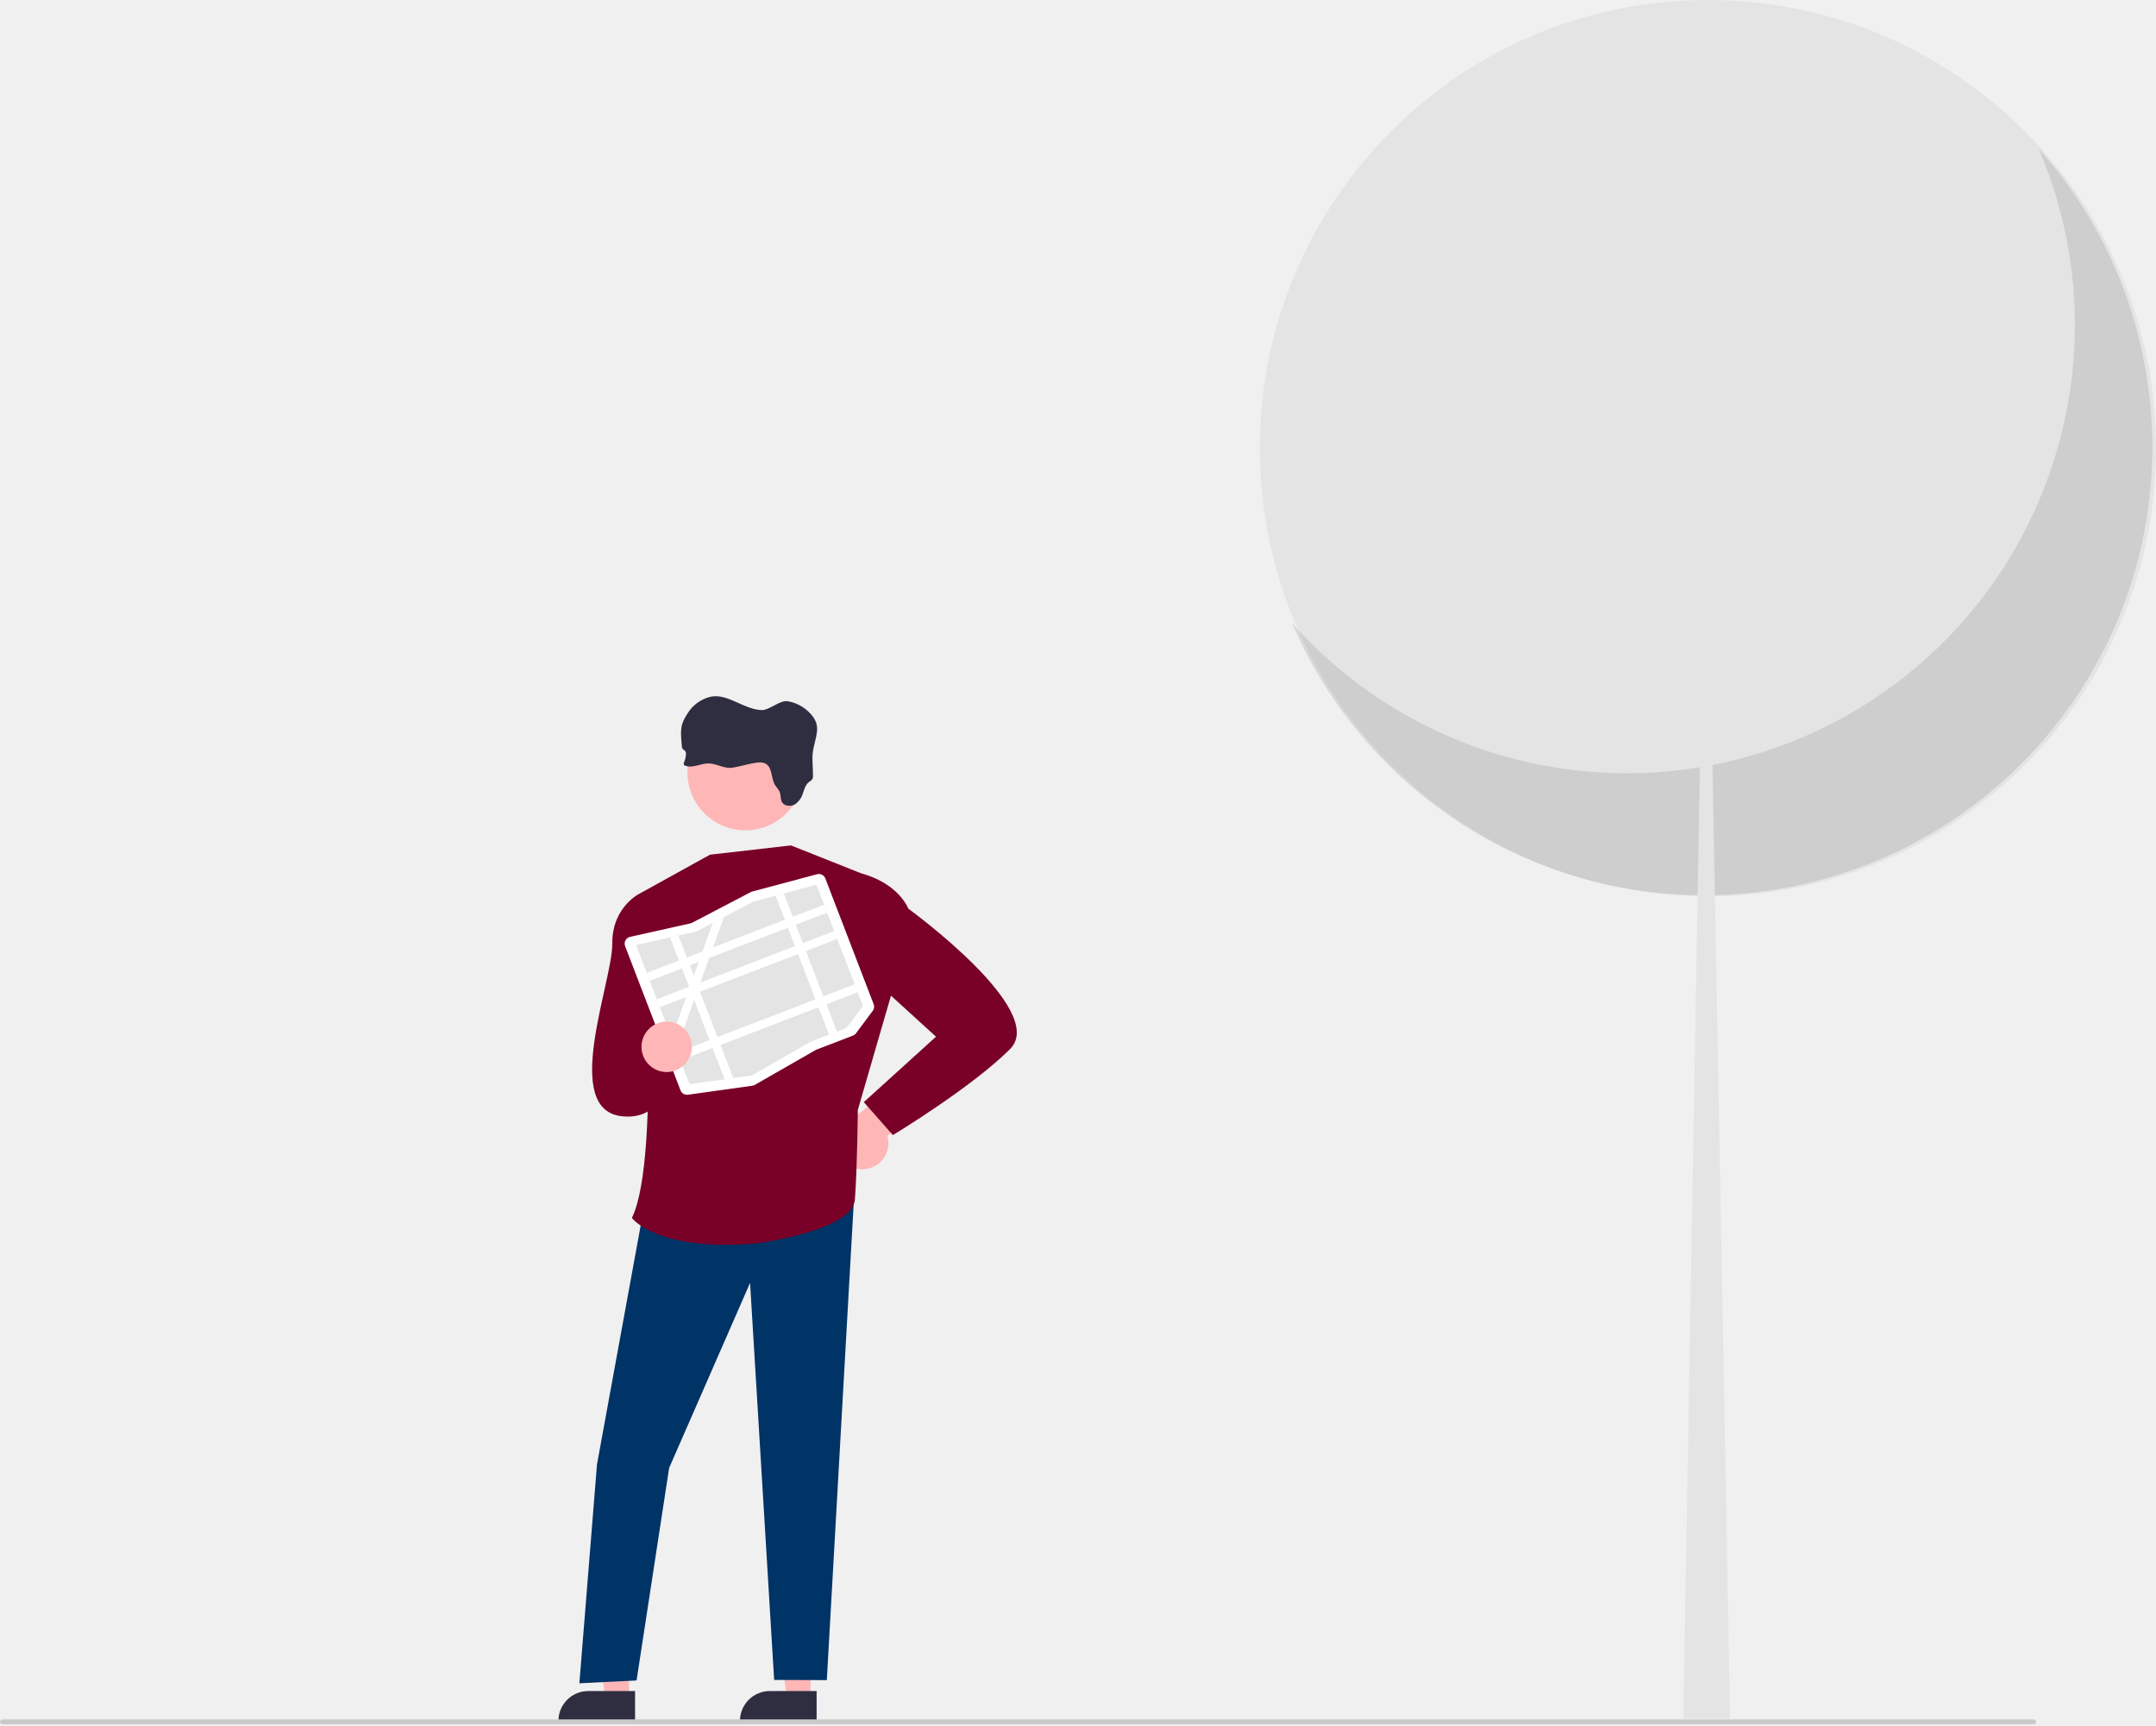
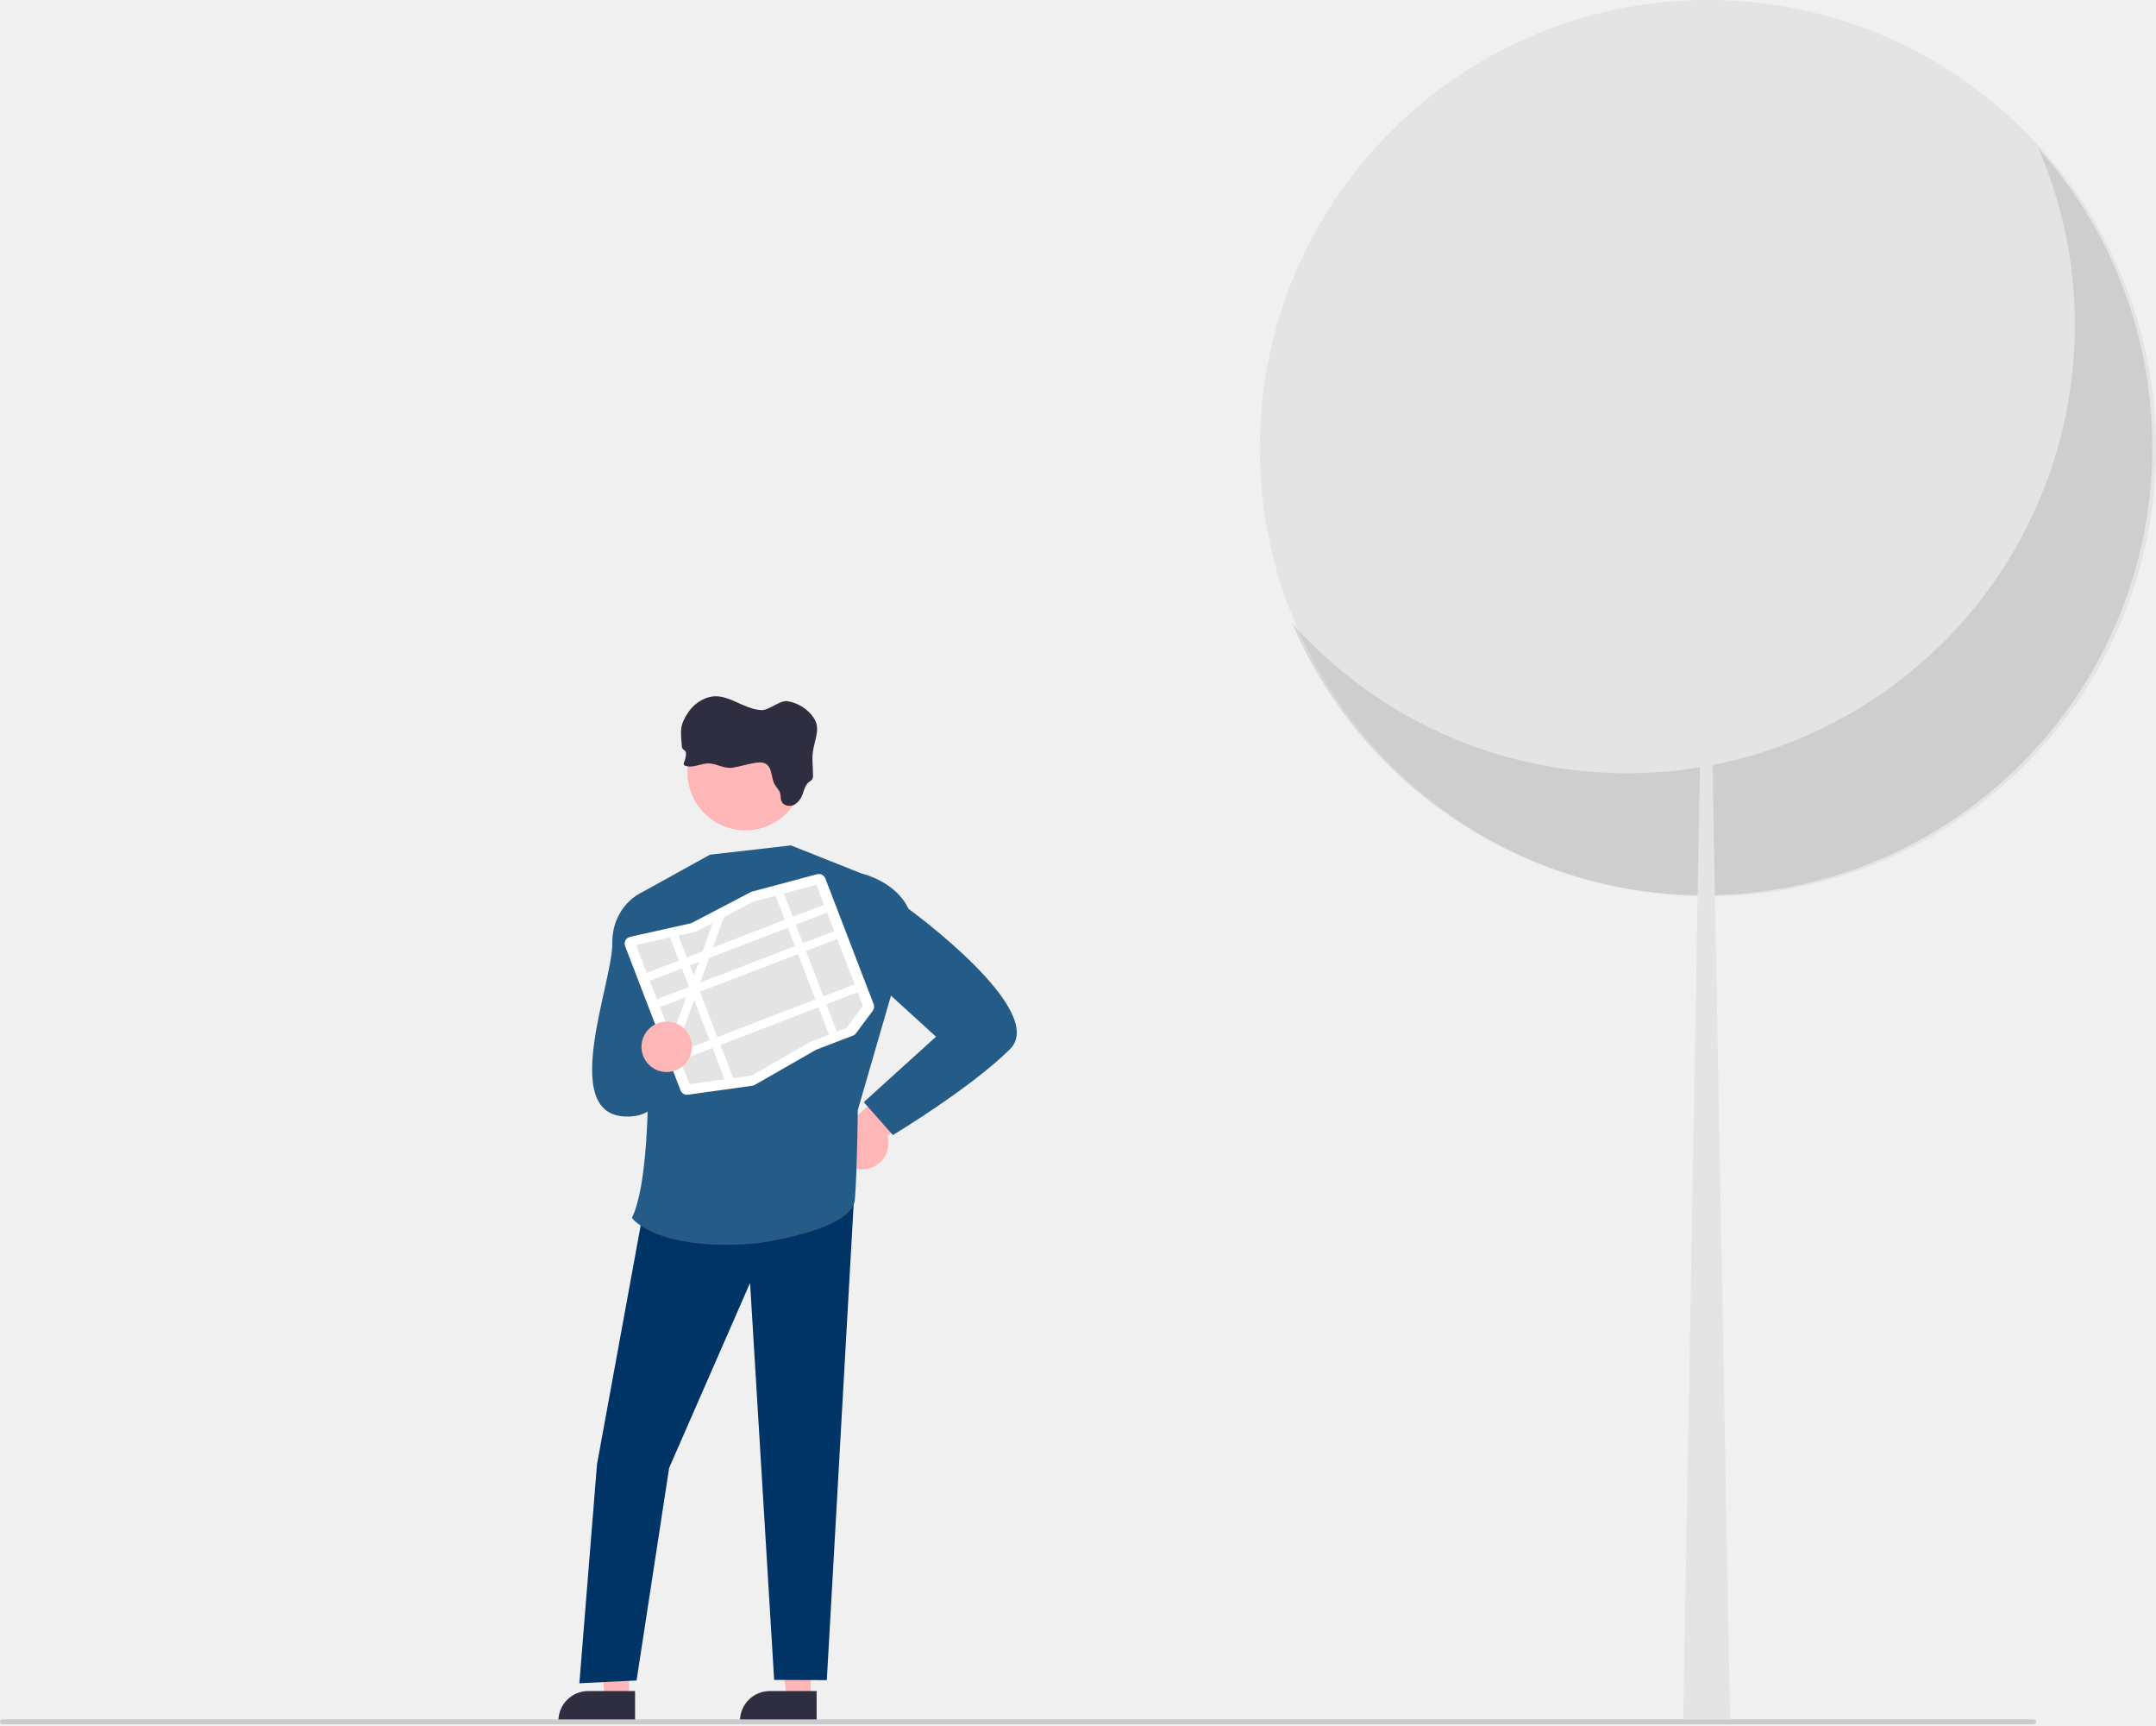
<svg xmlns="http://www.w3.org/2000/svg" width="885.201" height="708.317" viewBox="0 0 885.201 708.317" role="img" artist="Katerina Limpitsouni" source="https://undraw.co/" version="1.1" id="svg17">
  <defs id="defs17" />
  <path id="aabd4afe-642c-4327-a3f2-08ec89276309-188" data-name="Path 482" d="M305.958,803.976s-12.753-31.391,25.505-54.934Z" transform="translate(-157.3996 -95.84172)" fill="#f0f0f0" />
  <path id="e302a207-98de-4798-aedc-79a63cff2427-189" data-name="Path 483" d="M290.274,803.405s-3.89-22.374-34-22.182Z" transform="translate(-157.3996 -95.84172)" fill="#f0f0f0" />
  <path id="e16a8a0b-115e-4877-a9d6-27a72cf85b73-190" data-name="Path 482" d="M732.958,803.976s-12.753-31.391,25.505-54.934Z" transform="translate(-157.3996 -95.84172)" fill="#f0f0f0" />
  <path id="b0706b48-08e0-43ea-ab25-36cfaee90c12-191" data-name="Path 483" d="M717.274,803.405s-3.89-22.374-34-22.182Z" transform="translate(-157.3996 -95.84172)" fill="#f0f0f0" />
  <circle cx="565.054" cy="394.031" r="110.853" fill="#f0f0f0" id="circle1" />
  <polygon points="565.358 394.03 565.663 394.03 571.145 708.317 559.572 708.317 565.358 394.03" fill="#f0f0f0" id="polygon1" />
  <circle cx="803.054" cy="479.085" r="80.853" fill="#f0f0f0" id="circle2" />
  <polygon points="803.276 479.085 803.498 479.085 807.496 708.317 799.055 708.317 803.276 479.085" fill="#f0f0f0" id="polygon2" />
  <path d="M512.728,575.748a10.664,10.664,0,0,0,8.999-13.652L552.462,539.929l-18.409-6.992-26.364,22.123a10.721,10.721,0,0,0,5.039,20.689Z" transform="translate(-157.3996 -95.84172)" fill="#ffb6b6" id="path2" />
  <polygon points="332.796 697.353 323.037 697.352 318.394 659.71 332.798 659.71 332.796 697.353" fill="#ffb6b6" id="polygon3" />
  <path d="M492.684,802.655l-31.468-.001v-.398a12.249,12.249,0,0,1,12.248-12.248h.001l19.219.001Z" transform="translate(-157.3996 -95.84172)" fill="#2f2e41" id="path3" />
  <polygon points="258.253 697.353 248.494 697.352 243.852 659.71 258.255 659.71 258.253 697.353" fill="#ffb6b6" id="polygon4" />
  <path d="M418.142,802.655l-31.468-.001v-.398a12.249,12.249,0,0,1,12.248-12.248h.001l19.219.001Z" transform="translate(-157.3996 -95.84172)" fill="#2f2e41" id="path4" />
  <polygon points="265.791 488.031 245.109 601.135 237.875 690.973 261.361 689.818 274.73 602.578 307.96 526.618 317.85 689.608 339.47 689.678 351.103 483.507 265.791 488.031" fill="#2f2e41" id="polygon5" style="fill:#003366;fill-opacity:1" />
-   <path d="M511.15,454.415l-28.989-11.534-33.256,3.805L420.712,462.271s8.624,108.158-3.877,133.527c0,0,10.016,13.874,50.826,10.487,0,0,39.753-5.024,40.739-18.06s1.193-36.737,1.193-36.737l13.799-47.551Z" transform="translate(-157.3996 -95.84172)" fill="#6c63ff" id="path5" style="fill:#790026;fill-opacity:1" />
-   <path d="M432.044,464.353l-11.332-2.082s-12.057,5.287-11.934,21.041-21.301,68.57,4.332,70.785S432.044,516.642,432.044,516.642Z" transform="translate(-157.3996 -95.84172)" fill="#6c63ff" id="path6" style="fill:#790026;fill-opacity:1" />
-   <path d="M501.956,461.126l9.194-6.711s14.038,3.171,19.23,14.471c0,0,57.566,41.75,41.732,57.584s-48.11,35.322-48.11,35.322l-11.95-13.531,29.649-26.86-24.323-22.158Z" transform="translate(-157.3996 -95.84172)" fill="#6c63ff" id="path7" style="fill:#790026;fill-opacity:1" />
+   <path d="M511.15,454.415l-28.989-11.534-33.256,3.805L420.712,462.271s8.624,108.158-3.877,133.527c0,0,10.016,13.874,50.826,10.487,0,0,39.753-5.024,40.739-18.06s1.193-36.737,1.193-36.737l13.799-47.551Z" transform="translate(-157.3996 -95.84172)" fill="#6c63ff" id="path5" style="fill:#245b87;fill-opacity:1" />
+   <path d="M432.044,464.353l-11.332-2.082s-12.057,5.287-11.934,21.041-21.301,68.57,4.332,70.785S432.044,516.642,432.044,516.642Z" transform="translate(-157.3996 -95.84172)" fill="#6c63ff" id="path6" style="fill:#245b87;fill-opacity:1" />
+   <path d="M501.956,461.126l9.194-6.711s14.038,3.171,19.23,14.471c0,0,57.566,41.75,41.732,57.584s-48.11,35.322-48.11,35.322l-11.95-13.531,29.649-26.86-24.323-22.158Z" transform="translate(-157.3996 -95.84172)" fill="#6c63ff" id="path7" style="fill:#245b87;fill-opacity:1" />
  <path d="M487.255,412.893a23.799,23.799,0,0,1-47.599,0v-.913a23.799,23.799,0,0,1,47.581.913Z" transform="translate(-157.3996 -95.84172)" fill="#ffb6b6" id="path8" />
  <path d="M467.073,409.057c1.522-.25,3.173-.487,4.537.213,2.966,1.516,2.284,5.816,3.904,8.654.639,1.127,1.675,2.046,2.101,3.264s.164,2.74.834,3.916c.968,1.699,3.593,1.949,5.316.938a8.455,8.455,0,0,0,3.337-4.707c.572-1.62,1.054-3.41,2.436-4.47a5.164,5.164,0,0,0,1.334-1.09,3.289,3.289,0,0,0,.317-1.864c0-4.117-.639-7.308.292-11.297,1.492-6.431,2.856-9.61-1.87-14.378a16.351,16.351,0,0,0-8.903-4.555c-3.045-.499-7.527,3.751-10.609,3.654-7.838-.311-14.451-7.57-21.924-5.225a15.42,15.42,0,0,0-8.051,5.925c-3.654,5.383-3.325,7.466-2.795,13.891a2.375,2.375,0,0,0,.408,1.37c.274.329.719.505.987.84a2.077,2.077,0,0,1,.304,1.498,10.078,10.078,0,0,1-.725,3.045,1.254,1.254,0,0,0-.11,1.096,1.108,1.108,0,0,0,.609.414c3.045,1.096,6.334-1.017,9.592-.962s6.352,2.235,9.713,1.76C461.075,410.53,464.083,409.55,467.073,409.057Z" transform="translate(-157.3996 -95.84172)" fill="#2f2e41" id="path9" />
  <path d="M466.916,541.366a2.839,2.839,0,0,1-.629.162l-26.427,3.689a2.844,2.844,0,0,1-3.061-1.804l-22.748-59.191a2.856,2.856,0,0,1,2.044-3.812l0,0,24.852-5.546a2.271,2.271,0,0,0,.552-.202l24.172-12.638a2.829,2.829,0,0,1,.588-.229l26.602-7.092a2.851,2.851,0,0,1,3.402,1.735l19.834,51.611a2.842,2.842,0,0,1-.375,2.731l-6.86,9.212a2.852,2.852,0,0,1-1.266.96l-14.991,5.761a2.255,2.255,0,0,0-.311.148L467.312,541.178A2.856,2.856,0,0,1,466.916,541.366Z" transform="translate(-157.3996 -95.84172)" fill="#fff" id="path10" />
  <path d="M479.211,462.594l-3.378.901-8.952,2.388-.016.004-12.256,6.408-4.548,2.379-.002.001-6.831,3.571-.187.042-7.096,1.582-3.43.767-13.988,3.121,21.96,57.141,14.415-2.011,3.534-.494,7.533-1.053.087-.011,24.207-13.874,14.728-5.66,6.724-9.03-19.115-49.74Z" transform="translate(-157.3996 -95.84172)" fill="#e4e4e4" id="path11" />
  <rect x="420.954" y="481.098" width="78.016" height="3.476" transform="translate(-299.9926 101.2964) rotate(-21.02215)" fill="#fff" id="rect11" />
  <rect x="425.111" y="491.915" width="78.016" height="3.476" transform="translate(-303.5963 103.5076) rotate(-21.02215)" fill="#fff" id="rect12" />
  <rect x="433.508" y="513.765" width="78.016" height="3.476" transform="translate(-310.8756 107.9741) rotate(-21.02215)" fill="#fff" id="rect13" />
  <polygon points="321.811 366.753 343.613 423.483 340.368 424.73 318.433 367.654 321.811 366.753" fill="#fff" id="polygon13" />
  <polygon points="297.21 376.453 292.733 388.91 291.181 393.23 287.56 403.312 286.784 405.467 286.007 407.633 284.985 410.476 277.646 430.901 275.738 425.936 281.722 409.28 283.076 405.509 283.274 404.959 284.875 400.5 286.895 394.878 288.448 390.556 292.659 378.833 292.661 378.832 297.21 376.453" fill="#fff" id="polygon14" />
  <polygon points="278.545 384.028 301.035 442.552 297.501 443.046 275.115 384.795 278.545 384.028" fill="#fff" id="polygon15" />
  <circle cx="273.731" cy="429.715" r="10.353" fill="#ffb6b6" id="circle15" />
  <circle cx="701.225" cy="183.976" r="183.976" fill="#e4e4e4" id="circle16" />
  <path d="M994.466,156.936A183.99,183.99,0,0,1,687.909,351.651,183.992,183.992,0,1,0,994.466,156.936Z" transform="translate(-157.3996 -95.84172)" opacity="0.1" style="isolation:isolate" id="path16" />
  <polygon points="700.72 183.975 700.214 183.975 691.116 705.577 710.323 705.577 700.72 183.975" fill="#e4e4e4" id="polygon16" />
  <path d="M992.4,803.643h-834a1,1,0,0,1,0-2h834a1,1,0,0,1,0,2Z" transform="translate(-157.3996 -95.84172)" fill="#cacaca" id="path17" />
</svg>
